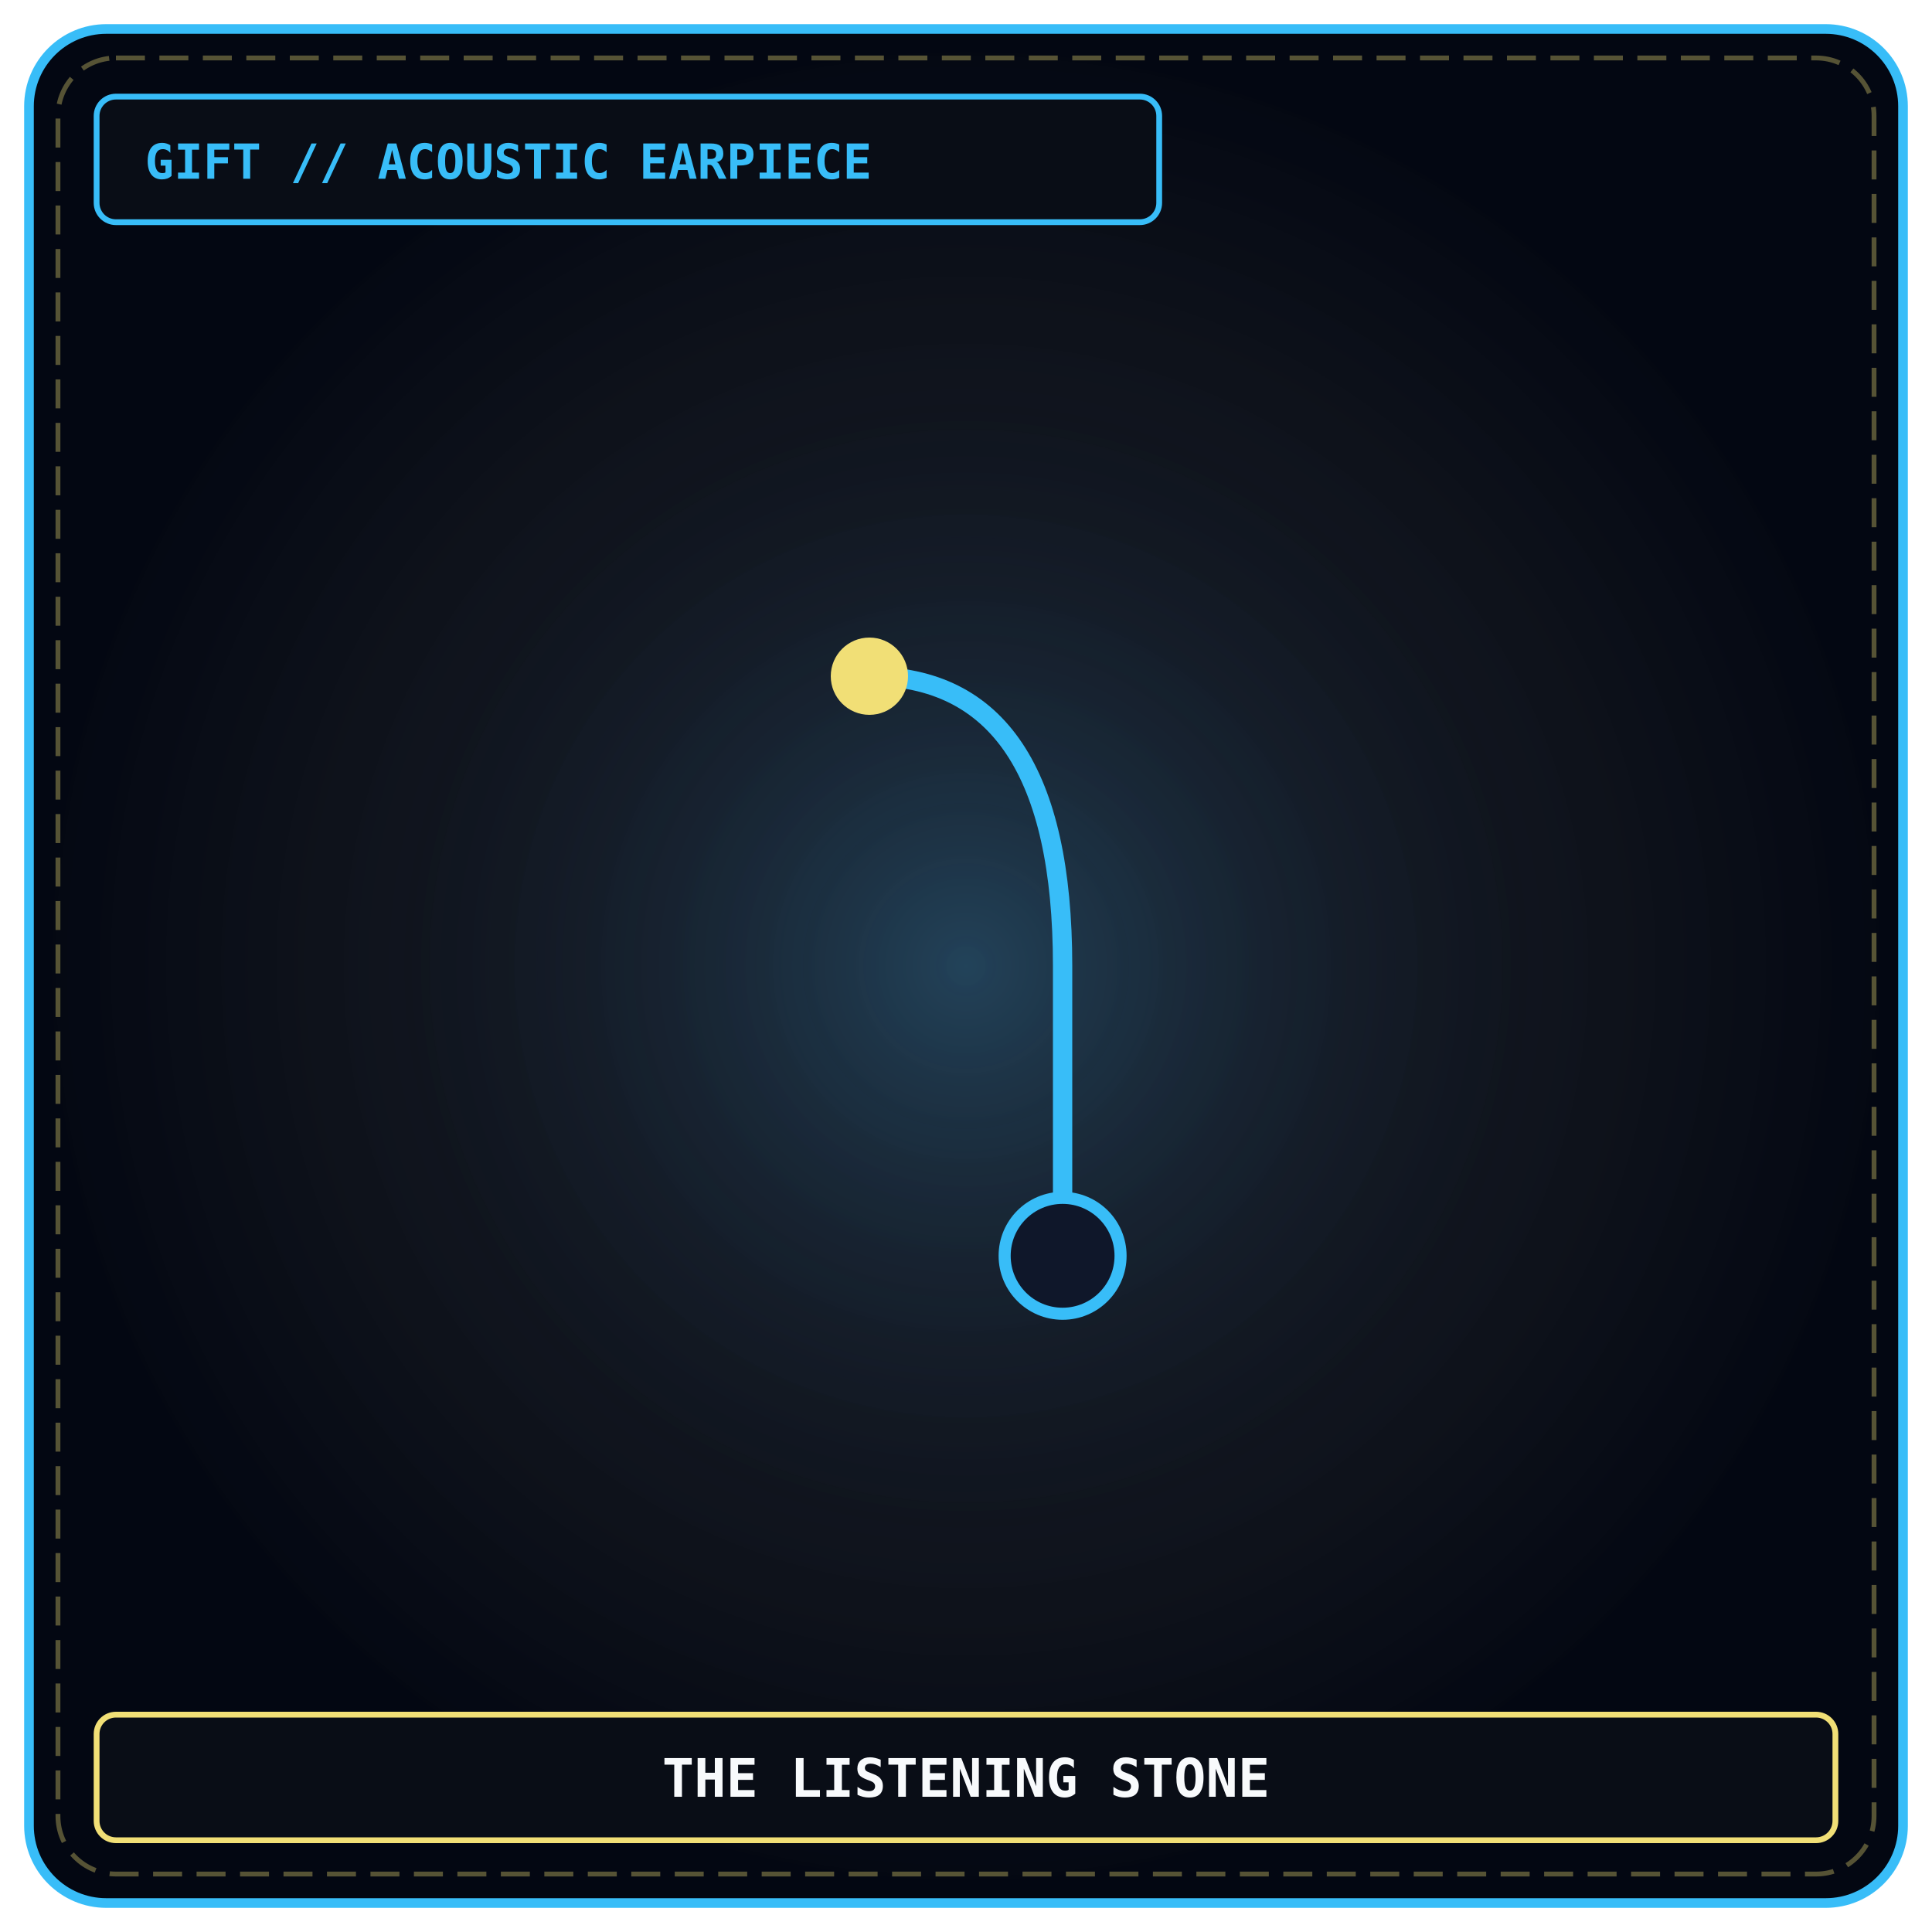
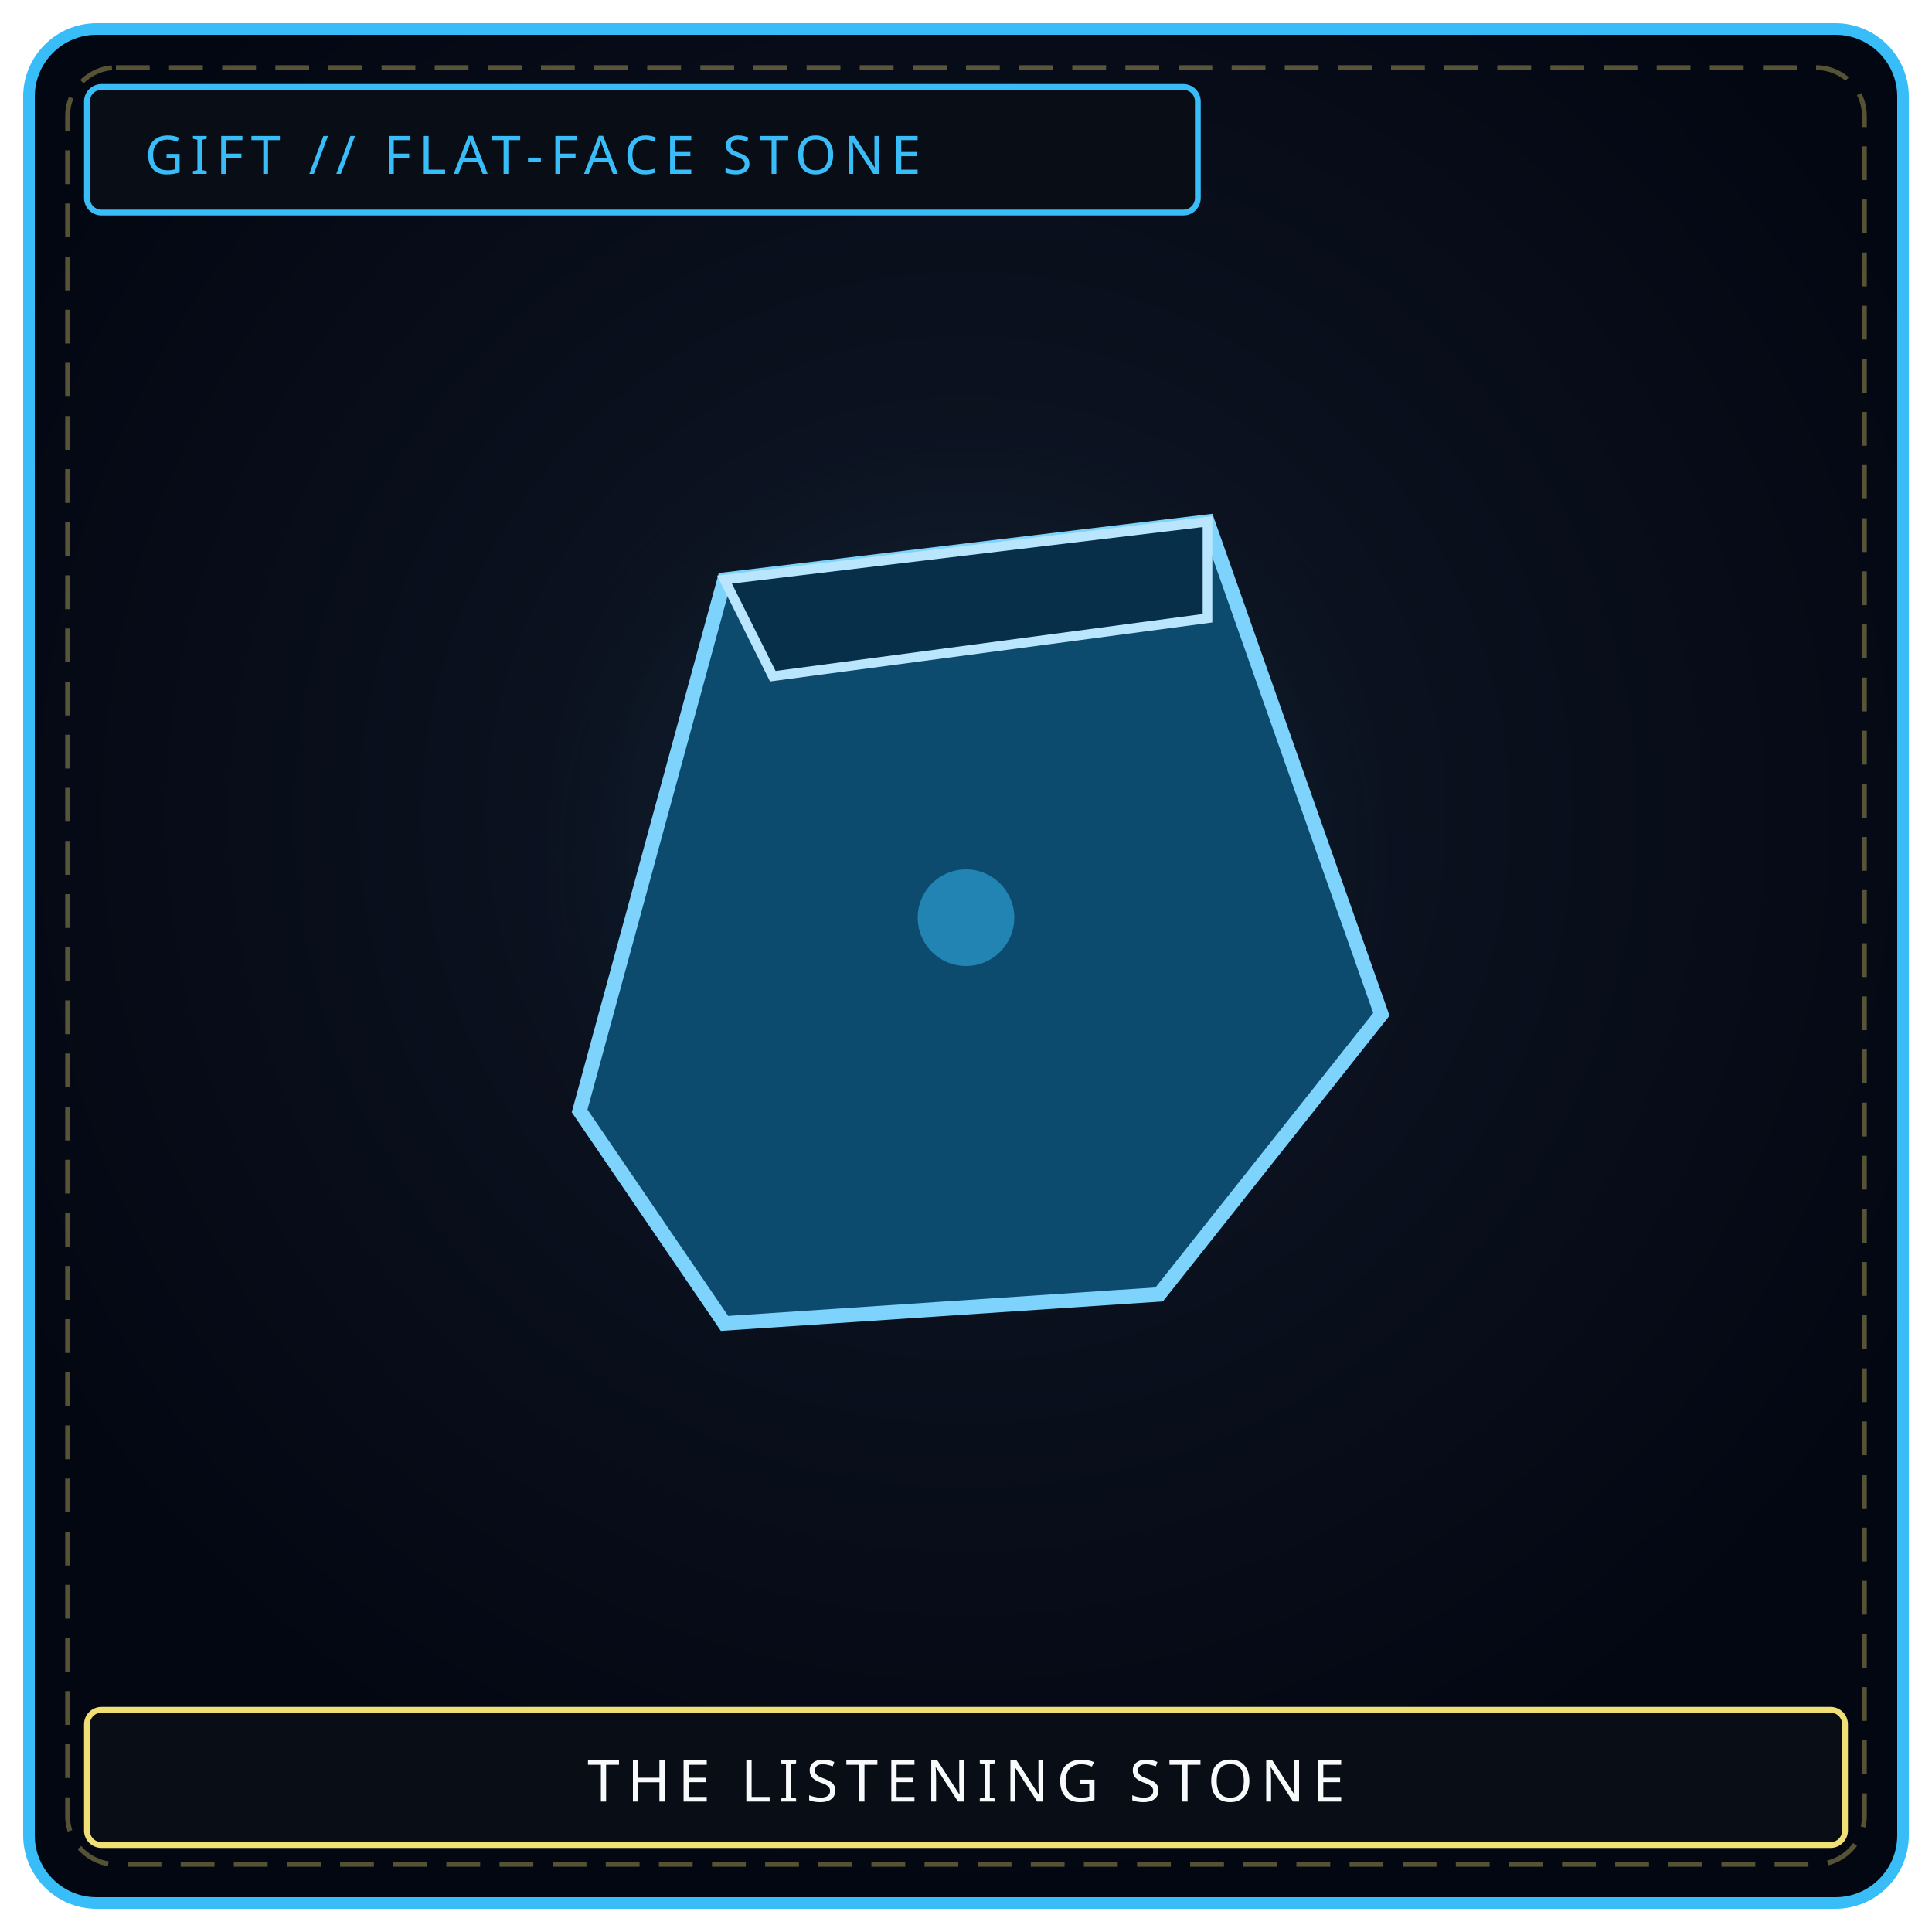
- <svg xmlns="http://www.w3.org/2000/svg" viewBox="0 0 400 400" width="100%" height="100%">
+ <svg xmlns="http://www.w3.org/2000/svg" viewBox="0 0 400 400" width="100%" height="100%" role="img" aria-label="THE LISTENING STONE">
  <defs>
-     <radialGradient id="mawBg_maw-g-01" cx="50%" cy="50%" r="50%">
-       <stop offset="0%" stop-color="#111827" stop-opacity="0.95" />
-       <stop offset="70%" stop-color="#090d16" stop-opacity="0.98" />
-       <stop offset="100%" stop-color="#030712" stop-opacity="1" />
+     <radialGradient id="bgg011" cx="50%" cy="42%" r="58%">
+       <stop offset="0%" stop-color="#111827" />
+       <stop offset="100%" stop-color="#030712" />
    </radialGradient>
-     <radialGradient id="mawGlow_maw-g-01" cx="50%" cy="50%" r="45%">
-       <stop offset="0%" stop-color="#38bdf8" stop-opacity="0.2" />
-       <stop offset="100%" stop-color="#000000" stop-opacity="0" />
+     <radialGradient id="glg011" cx="50%" cy="46%" r="42%">
+       <stop offset="0%" stop-color="#38bdf8" stop-opacity=".22" />
+       <stop offset="100%" stop-color="#000" stop-opacity="0" />
    </radialGradient>
  </defs>
-   <rect x="6" y="6" width="388" height="388" rx="16" fill="url(#mawBg_maw-g-01)" stroke="#38bdf8" stroke-width="2" />
-   <rect x="12" y="12" width="376" height="376" rx="12" fill="none" stroke="#f1df76" stroke-width="1" stroke-dasharray="6 3" opacity="0.35" />
-   <circle cx="200" cy="200" r="140" fill="url(#mawGlow_maw-g-01)" />
-   <path d="M 180 140 Q 220 140 220 200 L 220 260" fill="none" stroke="#38bdf8" stroke-width="4" />
-   <circle cx="180" cy="140" r="8" fill="#f1df76" />
-   <circle cx="220" cy="260" r="12" fill="#0f172a" stroke="#38bdf8" stroke-width="2.5" />
-   <rect x="20" y="20" width="220" height="26" rx="4" fill="#090d16" stroke="#38bdf8" stroke-width="1.2" />
-   <text x="30" y="37" fill="#38bdf8" font-family="'JetBrains Mono', monospace" font-size="10" font-weight="bold">GIFT // ACOUSTIC EARPIECE</text>
-   <rect x="20" y="355" width="360" height="26" rx="4" fill="#090d16" stroke="#f1df76" stroke-width="1.2" />
-   <text x="200" y="372" fill="#f8fafc" font-family="'JetBrains Mono', monospace" font-size="11" font-weight="bold" text-anchor="middle">THE LISTENING STONE</text>
+   <rect x="6" y="6" width="388" height="388" rx="14" fill="url(#bgg011)" stroke="#38bdf8" stroke-width="2.4" />
+   <rect x="14" y="14" width="372" height="372" rx="10" fill="none" stroke="#f1df76" stroke-width="1" stroke-dasharray="7 4" opacity=".35" />
+   <circle cx="200" cy="188" r="128" fill="url(#glg011)" />
+   <path d="M120 230 L150 120 L250 108 L286 210 L240 268 L150 274 Z" fill="#0c4a6e" stroke="#7dd3fc" stroke-width="3" />
+   <path d="M150 120 L250 108 L250 128 L160 140 Z" fill="#082f49" stroke="#bae6fd" stroke-width="2" />
+   <circle cx="200" cy="190" r="10" fill="#38bdf8" opacity=".5" />
+   <rect x="18" y="18" width="230" height="26" rx="3" fill="#090d16" stroke="#38bdf8" stroke-width="1.2" />
+   <text x="30" y="36" fill="#38bdf8" font-family="Impact, Arial Black, sans-serif" font-size="11" letter-spacing="1.5">GIFT // FLAT-FACE STONE</text>
+   <rect x="18" y="354" width="364" height="28" rx="3" fill="#090d16" stroke="#f1df76" stroke-width="1.2" />
+   <text x="200" y="373" text-anchor="middle" fill="#f8fafc" font-family="Impact, Arial Black, sans-serif" font-size="12" letter-spacing="1.6">THE LISTENING STONE</text>
</svg>
